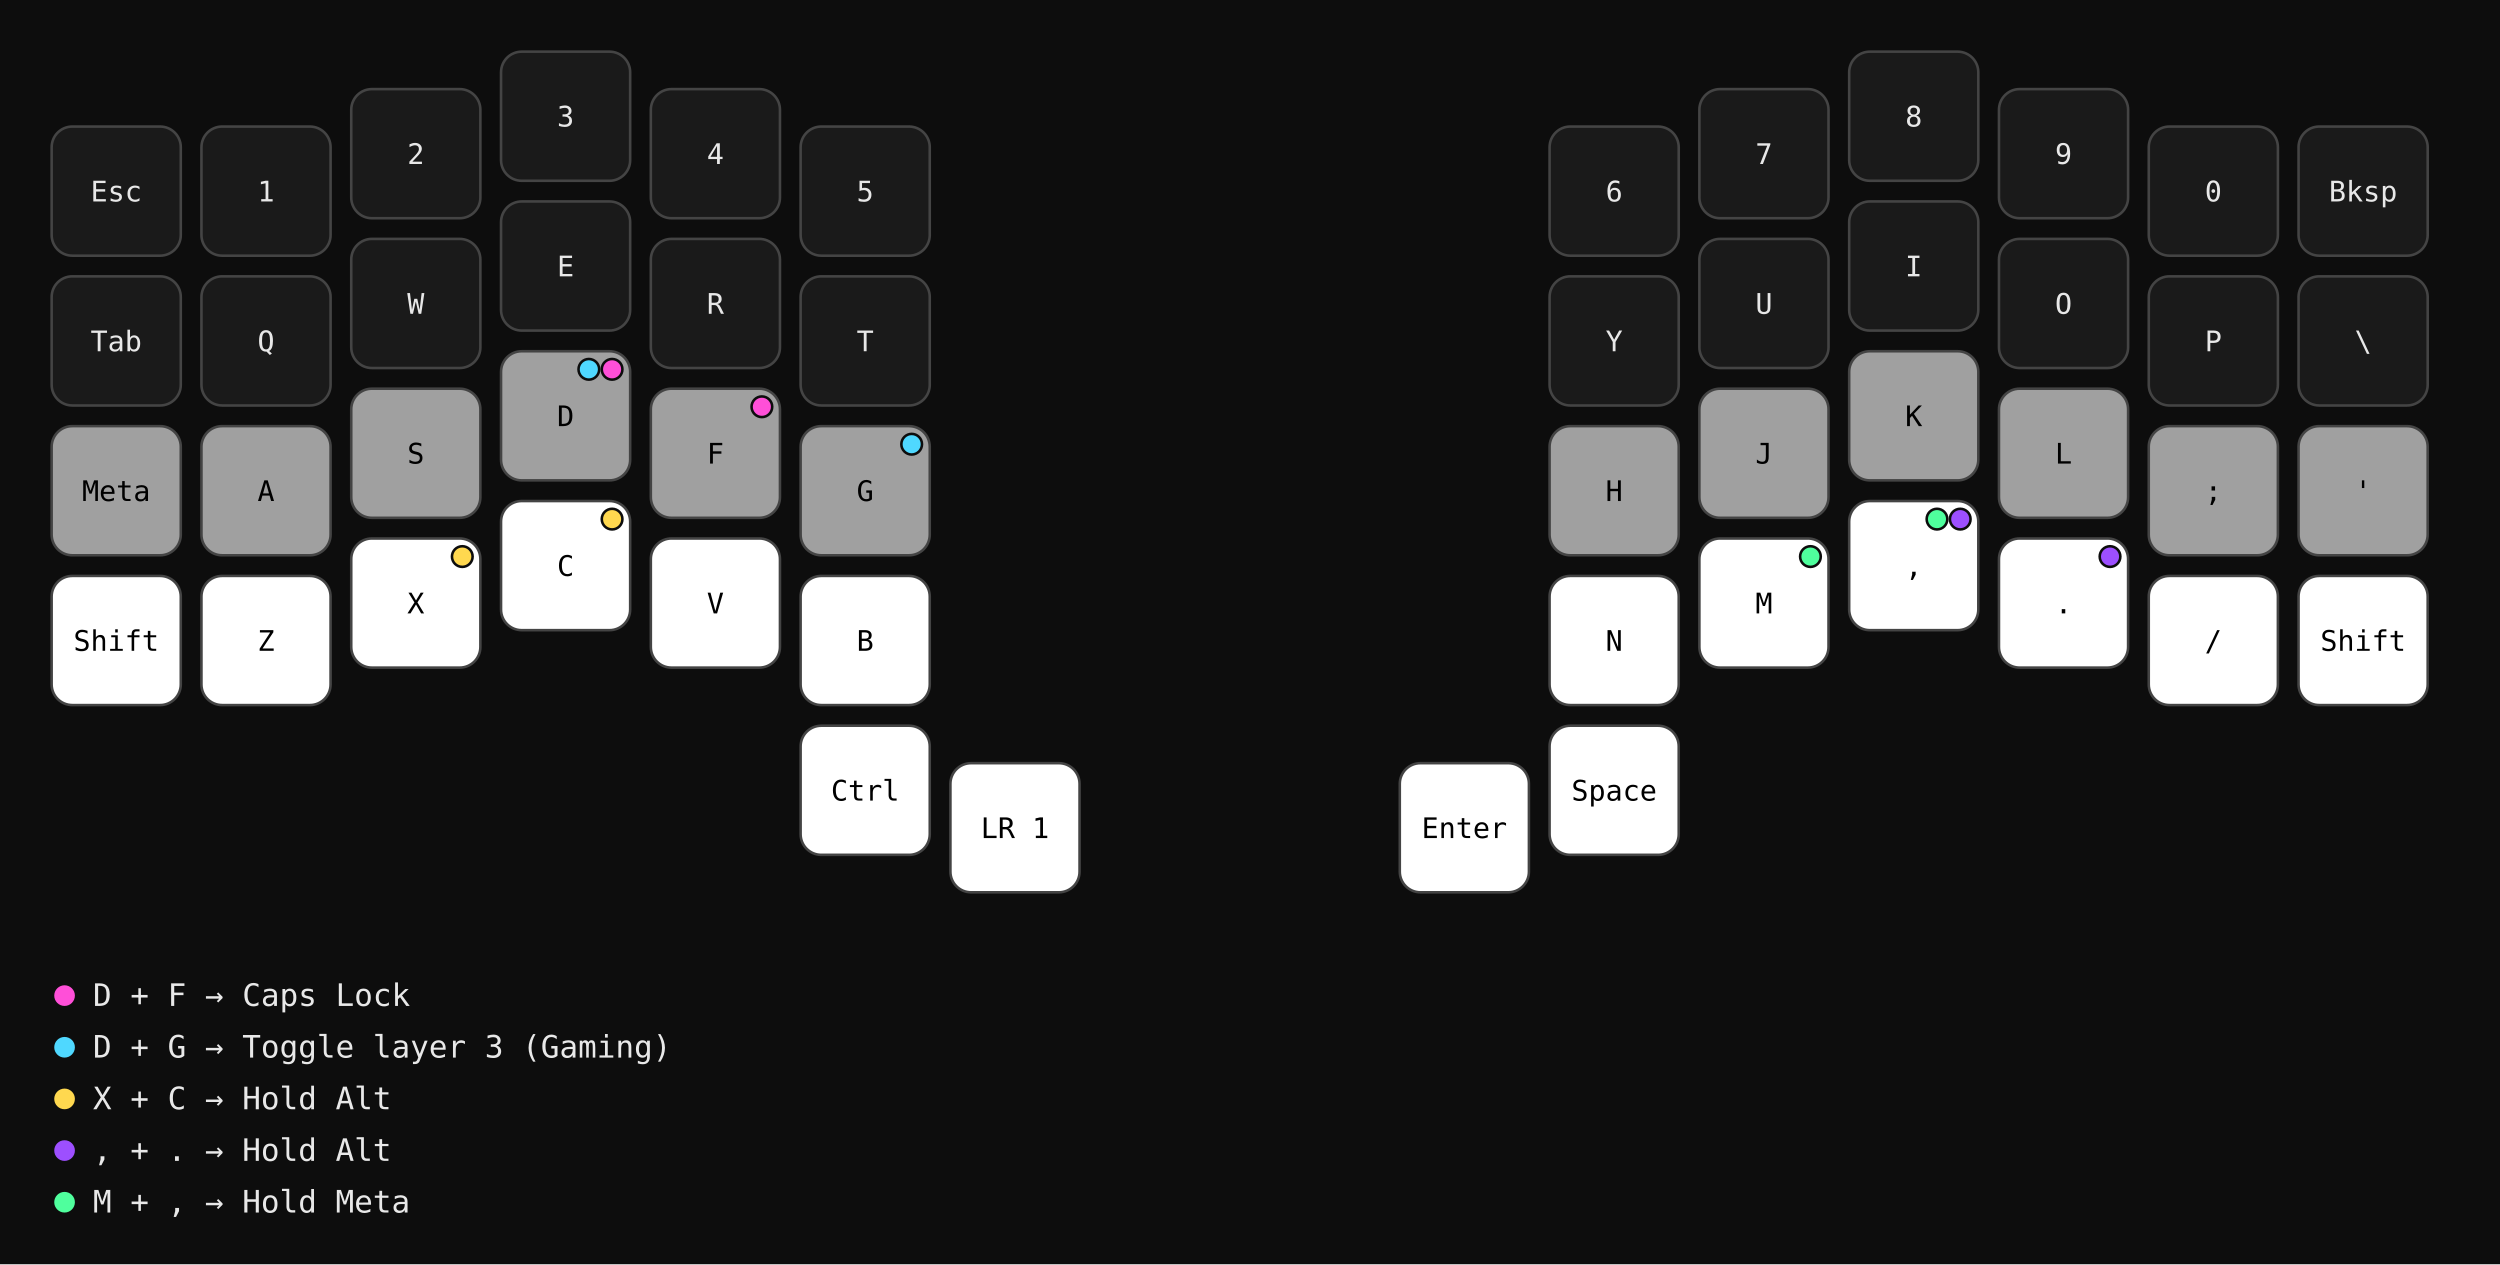
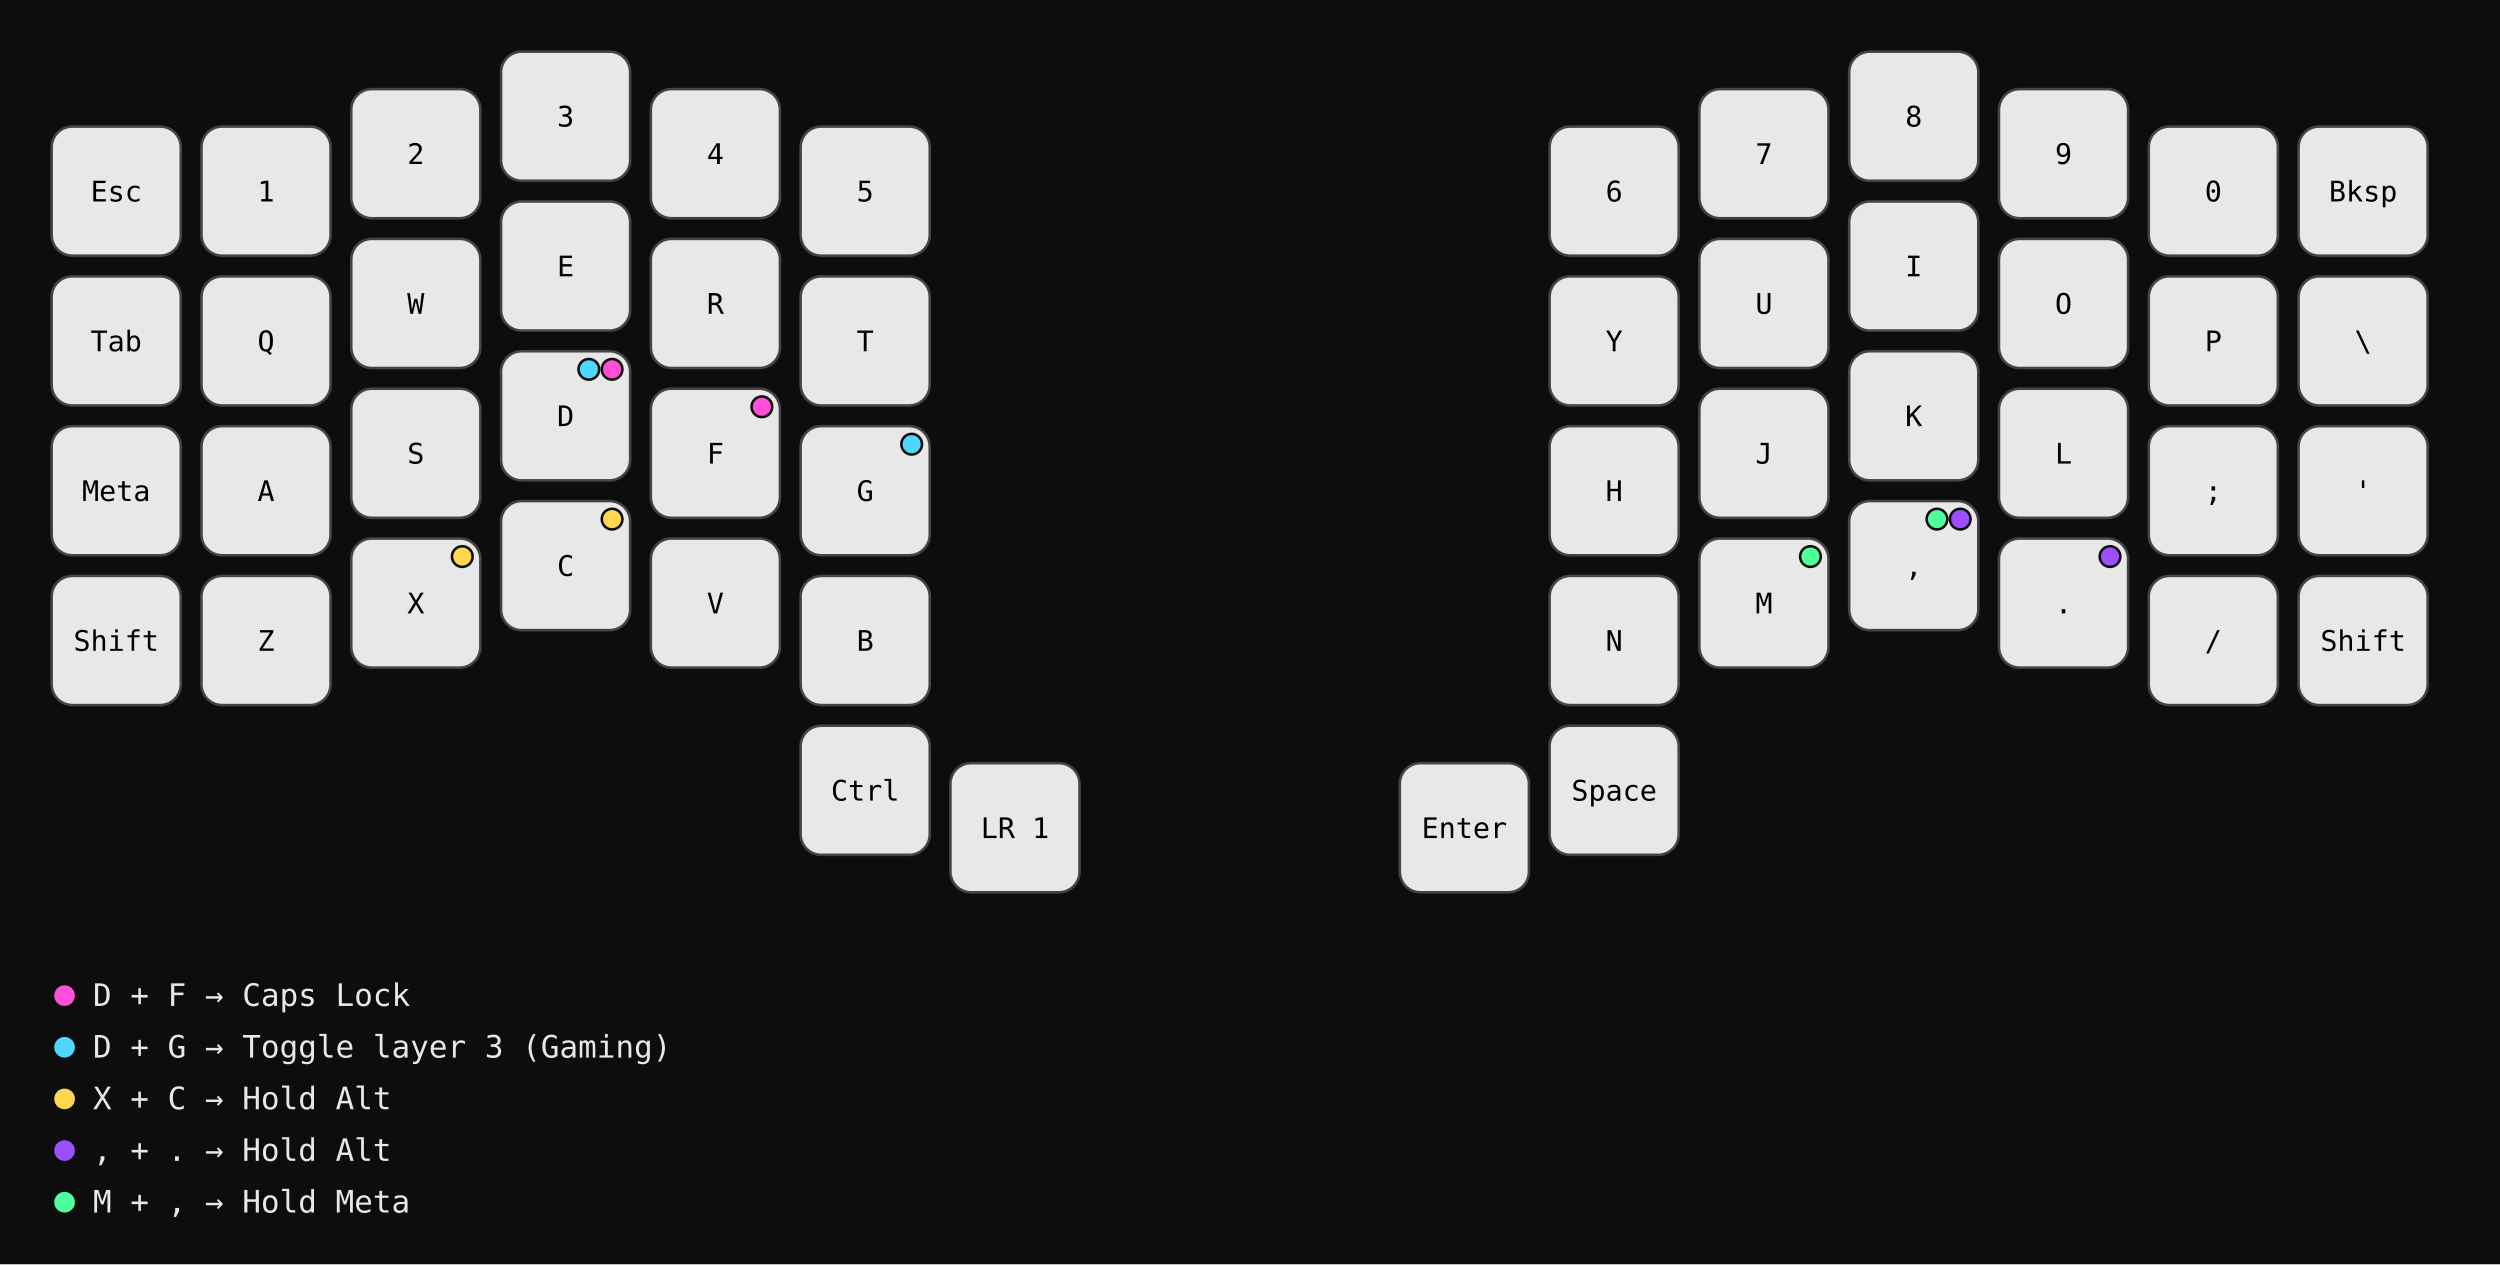
<svg xmlns="http://www.w3.org/2000/svg" width="968" height="489.5" viewBox="0 0 968 489.5" font-family="monospace">
  <rect width="100%" height="100%" fill="#0d0d0d" />
-   <rect x="20" y="49.0" width="50" height="50" rx="8" fill="#1a1a1a" stroke="#444" stroke-width="1" />
-   <text x="45.0" y="78.0" text-anchor="middle" font-size="11" fill="#e8e8e8">Esc</text>
-   <rect x="78" y="49.0" width="50" height="50" rx="8" fill="#1a1a1a" stroke="#444" stroke-width="1" />
-   <text x="103.0" y="78.0" text-anchor="middle" font-size="11" fill="#e8e8e8">1</text>
-   <rect x="136" y="34.5" width="50" height="50" rx="8" fill="#1a1a1a" stroke="#444" stroke-width="1" />
-   <text x="161.0" y="63.5" text-anchor="middle" font-size="11" fill="#e8e8e8">2</text>
-   <rect x="194" y="20" width="50" height="50" rx="8" fill="#1a1a1a" stroke="#444" stroke-width="1" />
-   <text x="219.0" y="49.0" text-anchor="middle" font-size="11" fill="#e8e8e8">3</text>
-   <rect x="252" y="34.5" width="50" height="50" rx="8" fill="#1a1a1a" stroke="#444" stroke-width="1" />
-   <text x="277.0" y="63.5" text-anchor="middle" font-size="11" fill="#e8e8e8">4</text>
-   <rect x="310" y="49.0" width="50" height="50" rx="8" fill="#1a1a1a" stroke="#444" stroke-width="1" />
-   <text x="335.0" y="78.0" text-anchor="middle" font-size="11" fill="#e8e8e8">5</text>
-   <rect x="600" y="49.0" width="50" height="50" rx="8" fill="#1a1a1a" stroke="#444" stroke-width="1" />
-   <text x="625.0" y="78.0" text-anchor="middle" font-size="11" fill="#e8e8e8">6</text>
-   <rect x="658" y="34.5" width="50" height="50" rx="8" fill="#1a1a1a" stroke="#444" stroke-width="1" />
-   <text x="683.0" y="63.5" text-anchor="middle" font-size="11" fill="#e8e8e8">7</text>
-   <rect x="716" y="20" width="50" height="50" rx="8" fill="#1a1a1a" stroke="#444" stroke-width="1" />
-   <text x="741.0" y="49.0" text-anchor="middle" font-size="11" fill="#e8e8e8">8</text>
-   <rect x="774" y="34.5" width="50" height="50" rx="8" fill="#1a1a1a" stroke="#444" stroke-width="1" />
-   <text x="799.0" y="63.5" text-anchor="middle" font-size="11" fill="#e8e8e8">9</text>
-   <rect x="832" y="49.0" width="50" height="50" rx="8" fill="#1a1a1a" stroke="#444" stroke-width="1" />
-   <text x="857.0" y="78.0" text-anchor="middle" font-size="11" fill="#e8e8e8">0</text>
-   <rect x="890" y="49.0" width="50" height="50" rx="8" fill="#1a1a1a" stroke="#444" stroke-width="1" />
-   <text x="915.0" y="78.0" text-anchor="middle" font-size="11" fill="#e8e8e8">Bksp</text>
-   <rect x="20" y="107.0" width="50" height="50" rx="8" fill="#1a1a1a" stroke="#444" stroke-width="1" />
-   <text x="45.0" y="136.0" text-anchor="middle" font-size="11" fill="#e8e8e8">Tab</text>
-   <rect x="78" y="107.0" width="50" height="50" rx="8" fill="#1a1a1a" stroke="#444" stroke-width="1" />
-   <text x="103.0" y="136.0" text-anchor="middle" font-size="11" fill="#e8e8e8">Q</text>
-   <rect x="136" y="92.5" width="50" height="50" rx="8" fill="#1a1a1a" stroke="#444" stroke-width="1" />
-   <text x="161.0" y="121.5" text-anchor="middle" font-size="11" fill="#e8e8e8">W</text>
-   <rect x="194" y="78" width="50" height="50" rx="8" fill="#1a1a1a" stroke="#444" stroke-width="1" />
-   <text x="219.0" y="107.0" text-anchor="middle" font-size="11" fill="#e8e8e8">E</text>
-   <rect x="252" y="92.5" width="50" height="50" rx="8" fill="#1a1a1a" stroke="#444" stroke-width="1" />
-   <text x="277.0" y="121.5" text-anchor="middle" font-size="11" fill="#e8e8e8">R</text>
-   <rect x="310" y="107.0" width="50" height="50" rx="8" fill="#1a1a1a" stroke="#444" stroke-width="1" />
-   <text x="335.0" y="136.0" text-anchor="middle" font-size="11" fill="#e8e8e8">T</text>
-   <rect x="600" y="107.0" width="50" height="50" rx="8" fill="#1a1a1a" stroke="#444" stroke-width="1" />
-   <text x="625.0" y="136.0" text-anchor="middle" font-size="11" fill="#e8e8e8">Y</text>
-   <rect x="658" y="92.5" width="50" height="50" rx="8" fill="#1a1a1a" stroke="#444" stroke-width="1" />
-   <text x="683.0" y="121.5" text-anchor="middle" font-size="11" fill="#e8e8e8">U</text>
-   <rect x="716" y="78" width="50" height="50" rx="8" fill="#1a1a1a" stroke="#444" stroke-width="1" />
-   <text x="741.0" y="107.0" text-anchor="middle" font-size="11" fill="#e8e8e8">I</text>
-   <rect x="774" y="92.5" width="50" height="50" rx="8" fill="#1a1a1a" stroke="#444" stroke-width="1" />
-   <text x="799.0" y="121.5" text-anchor="middle" font-size="11" fill="#e8e8e8">O</text>
-   <rect x="832" y="107.0" width="50" height="50" rx="8" fill="#1a1a1a" stroke="#444" stroke-width="1" />
-   <text x="857.0" y="136.0" text-anchor="middle" font-size="11" fill="#e8e8e8">P</text>
-   <rect x="890" y="107.0" width="50" height="50" rx="8" fill="#1a1a1a" stroke="#444" stroke-width="1" />
-   <text x="915.0" y="136.0" text-anchor="middle" font-size="11" fill="#e8e8e8">\</text>
-   <rect x="20" y="165.0" width="50" height="50" rx="8" fill="#a0a0a0" stroke="#444" stroke-width="1" />
+   <rect x="20" y="49.0" width="50" height="50" rx="8" fill="#e8e8e8" stroke="#444" stroke-width="1" />
+   <text x="45.0" y="78.0" text-anchor="middle" font-size="11" fill="#000000">Esc</text>
+   <rect x="78" y="49.0" width="50" height="50" rx="8" fill="#e8e8e8" stroke="#444" stroke-width="1" />
+   <text x="103.0" y="78.0" text-anchor="middle" font-size="11" fill="#000000">1</text>
+   <rect x="136" y="34.5" width="50" height="50" rx="8" fill="#e8e8e8" stroke="#444" stroke-width="1" />
+   <text x="161.0" y="63.5" text-anchor="middle" font-size="11" fill="#000000">2</text>
+   <rect x="194" y="20" width="50" height="50" rx="8" fill="#e8e8e8" stroke="#444" stroke-width="1" />
+   <text x="219.0" y="49.0" text-anchor="middle" font-size="11" fill="#000000">3</text>
+   <rect x="252" y="34.5" width="50" height="50" rx="8" fill="#e8e8e8" stroke="#444" stroke-width="1" />
+   <text x="277.0" y="63.5" text-anchor="middle" font-size="11" fill="#000000">4</text>
+   <rect x="310" y="49.0" width="50" height="50" rx="8" fill="#e8e8e8" stroke="#444" stroke-width="1" />
+   <text x="335.0" y="78.0" text-anchor="middle" font-size="11" fill="#000000">5</text>
+   <rect x="600" y="49.0" width="50" height="50" rx="8" fill="#e8e8e8" stroke="#444" stroke-width="1" />
+   <text x="625.0" y="78.0" text-anchor="middle" font-size="11" fill="#000000">6</text>
+   <rect x="658" y="34.5" width="50" height="50" rx="8" fill="#e8e8e8" stroke="#444" stroke-width="1" />
+   <text x="683.0" y="63.5" text-anchor="middle" font-size="11" fill="#000000">7</text>
+   <rect x="716" y="20" width="50" height="50" rx="8" fill="#e8e8e8" stroke="#444" stroke-width="1" />
+   <text x="741.0" y="49.0" text-anchor="middle" font-size="11" fill="#000000">8</text>
+   <rect x="774" y="34.5" width="50" height="50" rx="8" fill="#e8e8e8" stroke="#444" stroke-width="1" />
+   <text x="799.0" y="63.5" text-anchor="middle" font-size="11" fill="#000000">9</text>
+   <rect x="832" y="49.0" width="50" height="50" rx="8" fill="#e8e8e8" stroke="#444" stroke-width="1" />
+   <text x="857.0" y="78.0" text-anchor="middle" font-size="11" fill="#000000">0</text>
+   <rect x="890" y="49.0" width="50" height="50" rx="8" fill="#e8e8e8" stroke="#444" stroke-width="1" />
+   <text x="915.0" y="78.0" text-anchor="middle" font-size="11" fill="#000000">Bksp</text>
+   <rect x="20" y="107.0" width="50" height="50" rx="8" fill="#e8e8e8" stroke="#444" stroke-width="1" />
+   <text x="45.0" y="136.0" text-anchor="middle" font-size="11" fill="#000000">Tab</text>
+   <rect x="78" y="107.0" width="50" height="50" rx="8" fill="#e8e8e8" stroke="#444" stroke-width="1" />
+   <text x="103.0" y="136.0" text-anchor="middle" font-size="11" fill="#000000">Q</text>
+   <rect x="136" y="92.5" width="50" height="50" rx="8" fill="#e8e8e8" stroke="#444" stroke-width="1" />
+   <text x="161.0" y="121.5" text-anchor="middle" font-size="11" fill="#000000">W</text>
+   <rect x="194" y="78" width="50" height="50" rx="8" fill="#e8e8e8" stroke="#444" stroke-width="1" />
+   <text x="219.0" y="107.0" text-anchor="middle" font-size="11" fill="#000000">E</text>
+   <rect x="252" y="92.5" width="50" height="50" rx="8" fill="#e8e8e8" stroke="#444" stroke-width="1" />
+   <text x="277.0" y="121.5" text-anchor="middle" font-size="11" fill="#000000">R</text>
+   <rect x="310" y="107.0" width="50" height="50" rx="8" fill="#e8e8e8" stroke="#444" stroke-width="1" />
+   <text x="335.0" y="136.0" text-anchor="middle" font-size="11" fill="#000000">T</text>
+   <rect x="600" y="107.0" width="50" height="50" rx="8" fill="#e8e8e8" stroke="#444" stroke-width="1" />
+   <text x="625.0" y="136.0" text-anchor="middle" font-size="11" fill="#000000">Y</text>
+   <rect x="658" y="92.5" width="50" height="50" rx="8" fill="#e8e8e8" stroke="#444" stroke-width="1" />
+   <text x="683.0" y="121.5" text-anchor="middle" font-size="11" fill="#000000">U</text>
+   <rect x="716" y="78" width="50" height="50" rx="8" fill="#e8e8e8" stroke="#444" stroke-width="1" />
+   <text x="741.0" y="107.0" text-anchor="middle" font-size="11" fill="#000000">I</text>
+   <rect x="774" y="92.5" width="50" height="50" rx="8" fill="#e8e8e8" stroke="#444" stroke-width="1" />
+   <text x="799.0" y="121.5" text-anchor="middle" font-size="11" fill="#000000">O</text>
+   <rect x="832" y="107.0" width="50" height="50" rx="8" fill="#e8e8e8" stroke="#444" stroke-width="1" />
+   <text x="857.0" y="136.0" text-anchor="middle" font-size="11" fill="#000000">P</text>
+   <rect x="890" y="107.0" width="50" height="50" rx="8" fill="#e8e8e8" stroke="#444" stroke-width="1" />
+   <text x="915.0" y="136.0" text-anchor="middle" font-size="11" fill="#000000">\</text>
+   <rect x="20" y="165.0" width="50" height="50" rx="8" fill="#e8e8e8" stroke="#444" stroke-width="1" />
  <text x="45.0" y="194.0" text-anchor="middle" font-size="11" fill="#000000">Meta</text>
-   <rect x="78" y="165.0" width="50" height="50" rx="8" fill="#a0a0a0" stroke="#444" stroke-width="1" />
+   <rect x="78" y="165.0" width="50" height="50" rx="8" fill="#e8e8e8" stroke="#444" stroke-width="1" />
  <text x="103.0" y="194.0" text-anchor="middle" font-size="11" fill="#000000">A</text>
-   <rect x="136" y="150.5" width="50" height="50" rx="8" fill="#a0a0a0" stroke="#444" stroke-width="1" />
+   <rect x="136" y="150.5" width="50" height="50" rx="8" fill="#e8e8e8" stroke="#444" stroke-width="1" />
  <text x="161.0" y="179.5" text-anchor="middle" font-size="11" fill="#000000">S</text>
-   <rect x="194" y="136" width="50" height="50" rx="8" fill="#a0a0a0" stroke="#444" stroke-width="1" />
+   <rect x="194" y="136" width="50" height="50" rx="8" fill="#e8e8e8" stroke="#444" stroke-width="1" />
  <text x="219.0" y="165.0" text-anchor="middle" font-size="11" fill="#000000">D</text>
  <circle cx="237" cy="143" r="4" fill="#ff4fd8" stroke="#0d0d0d" stroke-width="1" />
  <circle cx="228" cy="143" r="4" fill="#4fd8ff" stroke="#0d0d0d" stroke-width="1" />
-   <rect x="252" y="150.5" width="50" height="50" rx="8" fill="#a0a0a0" stroke="#444" stroke-width="1" />
+   <rect x="252" y="150.5" width="50" height="50" rx="8" fill="#e8e8e8" stroke="#444" stroke-width="1" />
  <text x="277.0" y="179.5" text-anchor="middle" font-size="11" fill="#000000">F</text>
  <circle cx="295" cy="157.5" r="4" fill="#ff4fd8" stroke="#0d0d0d" stroke-width="1" />
-   <rect x="310" y="165.0" width="50" height="50" rx="8" fill="#a0a0a0" stroke="#444" stroke-width="1" />
+   <rect x="310" y="165.0" width="50" height="50" rx="8" fill="#e8e8e8" stroke="#444" stroke-width="1" />
  <text x="335.0" y="194.0" text-anchor="middle" font-size="11" fill="#000000">G</text>
  <circle cx="353" cy="172.0" r="4" fill="#4fd8ff" stroke="#0d0d0d" stroke-width="1" />
-   <rect x="600" y="165.0" width="50" height="50" rx="8" fill="#a0a0a0" stroke="#444" stroke-width="1" />
+   <rect x="600" y="165.0" width="50" height="50" rx="8" fill="#e8e8e8" stroke="#444" stroke-width="1" />
  <text x="625.0" y="194.0" text-anchor="middle" font-size="11" fill="#000000">H</text>
-   <rect x="658" y="150.5" width="50" height="50" rx="8" fill="#a0a0a0" stroke="#444" stroke-width="1" />
+   <rect x="658" y="150.5" width="50" height="50" rx="8" fill="#e8e8e8" stroke="#444" stroke-width="1" />
  <text x="683.0" y="179.5" text-anchor="middle" font-size="11" fill="#000000">J</text>
-   <rect x="716" y="136" width="50" height="50" rx="8" fill="#a0a0a0" stroke="#444" stroke-width="1" />
+   <rect x="716" y="136" width="50" height="50" rx="8" fill="#e8e8e8" stroke="#444" stroke-width="1" />
  <text x="741.0" y="165.0" text-anchor="middle" font-size="11" fill="#000000">K</text>
-   <rect x="774" y="150.5" width="50" height="50" rx="8" fill="#a0a0a0" stroke="#444" stroke-width="1" />
+   <rect x="774" y="150.5" width="50" height="50" rx="8" fill="#e8e8e8" stroke="#444" stroke-width="1" />
  <text x="799.0" y="179.5" text-anchor="middle" font-size="11" fill="#000000">L</text>
-   <rect x="832" y="165.0" width="50" height="50" rx="8" fill="#a0a0a0" stroke="#444" stroke-width="1" />
+   <rect x="832" y="165.0" width="50" height="50" rx="8" fill="#e8e8e8" stroke="#444" stroke-width="1" />
  <text x="857.0" y="194.0" text-anchor="middle" font-size="11" fill="#000000">;</text>
-   <rect x="890" y="165.0" width="50" height="50" rx="8" fill="#a0a0a0" stroke="#444" stroke-width="1" />
+   <rect x="890" y="165.0" width="50" height="50" rx="8" fill="#e8e8e8" stroke="#444" stroke-width="1" />
  <text x="915.0" y="194.0" text-anchor="middle" font-size="11" fill="#000000">'</text>
-   <rect x="20" y="223.0" width="50" height="50" rx="8" fill="#ffffff" stroke="#444" stroke-width="1" />
+   <rect x="20" y="223.0" width="50" height="50" rx="8" fill="#e8e8e8" stroke="#444" stroke-width="1" />
  <text x="45.0" y="252.0" text-anchor="middle" font-size="11" fill="#000000">Shift</text>
-   <rect x="78" y="223.0" width="50" height="50" rx="8" fill="#ffffff" stroke="#444" stroke-width="1" />
+   <rect x="78" y="223.0" width="50" height="50" rx="8" fill="#e8e8e8" stroke="#444" stroke-width="1" />
  <text x="103.0" y="252.0" text-anchor="middle" font-size="11" fill="#000000">Z</text>
-   <rect x="136" y="208.5" width="50" height="50" rx="8" fill="#ffffff" stroke="#444" stroke-width="1" />
+   <rect x="136" y="208.5" width="50" height="50" rx="8" fill="#e8e8e8" stroke="#444" stroke-width="1" />
  <text x="161.0" y="237.5" text-anchor="middle" font-size="11" fill="#000000">X</text>
  <circle cx="179" cy="215.5" r="4" fill="#ffd84f" stroke="#0d0d0d" stroke-width="1" />
-   <rect x="194" y="194" width="50" height="50" rx="8" fill="#ffffff" stroke="#444" stroke-width="1" />
+   <rect x="194" y="194" width="50" height="50" rx="8" fill="#e8e8e8" stroke="#444" stroke-width="1" />
  <text x="219.0" y="223.0" text-anchor="middle" font-size="11" fill="#000000">C</text>
  <circle cx="237" cy="201" r="4" fill="#ffd84f" stroke="#0d0d0d" stroke-width="1" />
-   <rect x="252" y="208.5" width="50" height="50" rx="8" fill="#ffffff" stroke="#444" stroke-width="1" />
+   <rect x="252" y="208.5" width="50" height="50" rx="8" fill="#e8e8e8" stroke="#444" stroke-width="1" />
  <text x="277.0" y="237.5" text-anchor="middle" font-size="11" fill="#000000">V</text>
-   <rect x="310" y="223.0" width="50" height="50" rx="8" fill="#ffffff" stroke="#444" stroke-width="1" />
+   <rect x="310" y="223.0" width="50" height="50" rx="8" fill="#e8e8e8" stroke="#444" stroke-width="1" />
  <text x="335.0" y="252.0" text-anchor="middle" font-size="11" fill="#000000">B</text>
-   <rect x="600" y="223.0" width="50" height="50" rx="8" fill="#ffffff" stroke="#444" stroke-width="1" />
+   <rect x="600" y="223.0" width="50" height="50" rx="8" fill="#e8e8e8" stroke="#444" stroke-width="1" />
  <text x="625.0" y="252.0" text-anchor="middle" font-size="11" fill="#000000">N</text>
-   <rect x="658" y="208.5" width="50" height="50" rx="8" fill="#ffffff" stroke="#444" stroke-width="1" />
+   <rect x="658" y="208.5" width="50" height="50" rx="8" fill="#e8e8e8" stroke="#444" stroke-width="1" />
  <text x="683.0" y="237.5" text-anchor="middle" font-size="11" fill="#000000">M</text>
  <circle cx="701" cy="215.5" r="4" fill="#4fff9d" stroke="#0d0d0d" stroke-width="1" />
-   <rect x="716" y="194" width="50" height="50" rx="8" fill="#ffffff" stroke="#444" stroke-width="1" />
+   <rect x="716" y="194" width="50" height="50" rx="8" fill="#e8e8e8" stroke="#444" stroke-width="1" />
  <text x="741.0" y="223.0" text-anchor="middle" font-size="11" fill="#000000">,</text>
  <circle cx="759" cy="201" r="4" fill="#9d4fff" stroke="#0d0d0d" stroke-width="1" />
  <circle cx="750" cy="201" r="4" fill="#4fff9d" stroke="#0d0d0d" stroke-width="1" />
-   <rect x="774" y="208.5" width="50" height="50" rx="8" fill="#ffffff" stroke="#444" stroke-width="1" />
+   <rect x="774" y="208.5" width="50" height="50" rx="8" fill="#e8e8e8" stroke="#444" stroke-width="1" />
  <text x="799.0" y="237.5" text-anchor="middle" font-size="11" fill="#000000">.</text>
  <circle cx="817" cy="215.5" r="4" fill="#9d4fff" stroke="#0d0d0d" stroke-width="1" />
-   <rect x="832" y="223.0" width="50" height="50" rx="8" fill="#ffffff" stroke="#444" stroke-width="1" />
+   <rect x="832" y="223.0" width="50" height="50" rx="8" fill="#e8e8e8" stroke="#444" stroke-width="1" />
  <text x="857.0" y="252.0" text-anchor="middle" font-size="11" fill="#000000">/</text>
-   <rect x="890" y="223.0" width="50" height="50" rx="8" fill="#ffffff" stroke="#444" stroke-width="1" />
+   <rect x="890" y="223.0" width="50" height="50" rx="8" fill="#e8e8e8" stroke="#444" stroke-width="1" />
  <text x="915.0" y="252.0" text-anchor="middle" font-size="11" fill="#000000">Shift</text>
-   <rect x="310" y="281.0" width="50" height="50" rx="8" fill="#ffffff" stroke="#444" stroke-width="1" />
+   <rect x="310" y="281.0" width="50" height="50" rx="8" fill="#e8e8e8" stroke="#444" stroke-width="1" />
  <text x="335.0" y="310.0" text-anchor="middle" font-size="11" fill="#000000">Ctrl</text>
-   <rect x="368" y="295.5" width="50" height="50" rx="8" fill="#ffffff" stroke="#444" stroke-width="1" />
+   <rect x="368" y="295.5" width="50" height="50" rx="8" fill="#e8e8e8" stroke="#444" stroke-width="1" />
  <text x="393.0" y="324.5" text-anchor="middle" font-size="11" fill="#000000">LR 1</text>
-   <rect x="542" y="295.5" width="50" height="50" rx="8" fill="#ffffff" stroke="#444" stroke-width="1" />
+   <rect x="542" y="295.5" width="50" height="50" rx="8" fill="#e8e8e8" stroke="#444" stroke-width="1" />
  <text x="567.0" y="324.5" text-anchor="middle" font-size="11" fill="#000000">Enter</text>
-   <rect x="600" y="281.0" width="50" height="50" rx="8" fill="#ffffff" stroke="#444" stroke-width="1" />
+   <rect x="600" y="281.0" width="50" height="50" rx="8" fill="#e8e8e8" stroke="#444" stroke-width="1" />
  <text x="625.0" y="310.0" text-anchor="middle" font-size="11" fill="#000000">Space</text>
  <circle cx="25" cy="385.5" r="4" fill="#ff4fd8" />
  <text x="36" y="389.5" font-size="12" fill="#e8e8e8">D + F → Caps Lock</text>
  <circle cx="25" cy="405.5" r="4" fill="#4fd8ff" />
  <text x="36" y="409.5" font-size="12" fill="#e8e8e8">D + G → Toggle layer 3 (Gaming)</text>
  <circle cx="25" cy="425.5" r="4" fill="#ffd84f" />
  <text x="36" y="429.5" font-size="12" fill="#e8e8e8">X + C → Hold Alt</text>
  <circle cx="25" cy="445.5" r="4" fill="#9d4fff" />
  <text x="36" y="449.5" font-size="12" fill="#e8e8e8">, + . → Hold Alt</text>
  <circle cx="25" cy="465.5" r="4" fill="#4fff9d" />
  <text x="36" y="469.5" font-size="12" fill="#e8e8e8">M + , → Hold Meta</text>
</svg>
